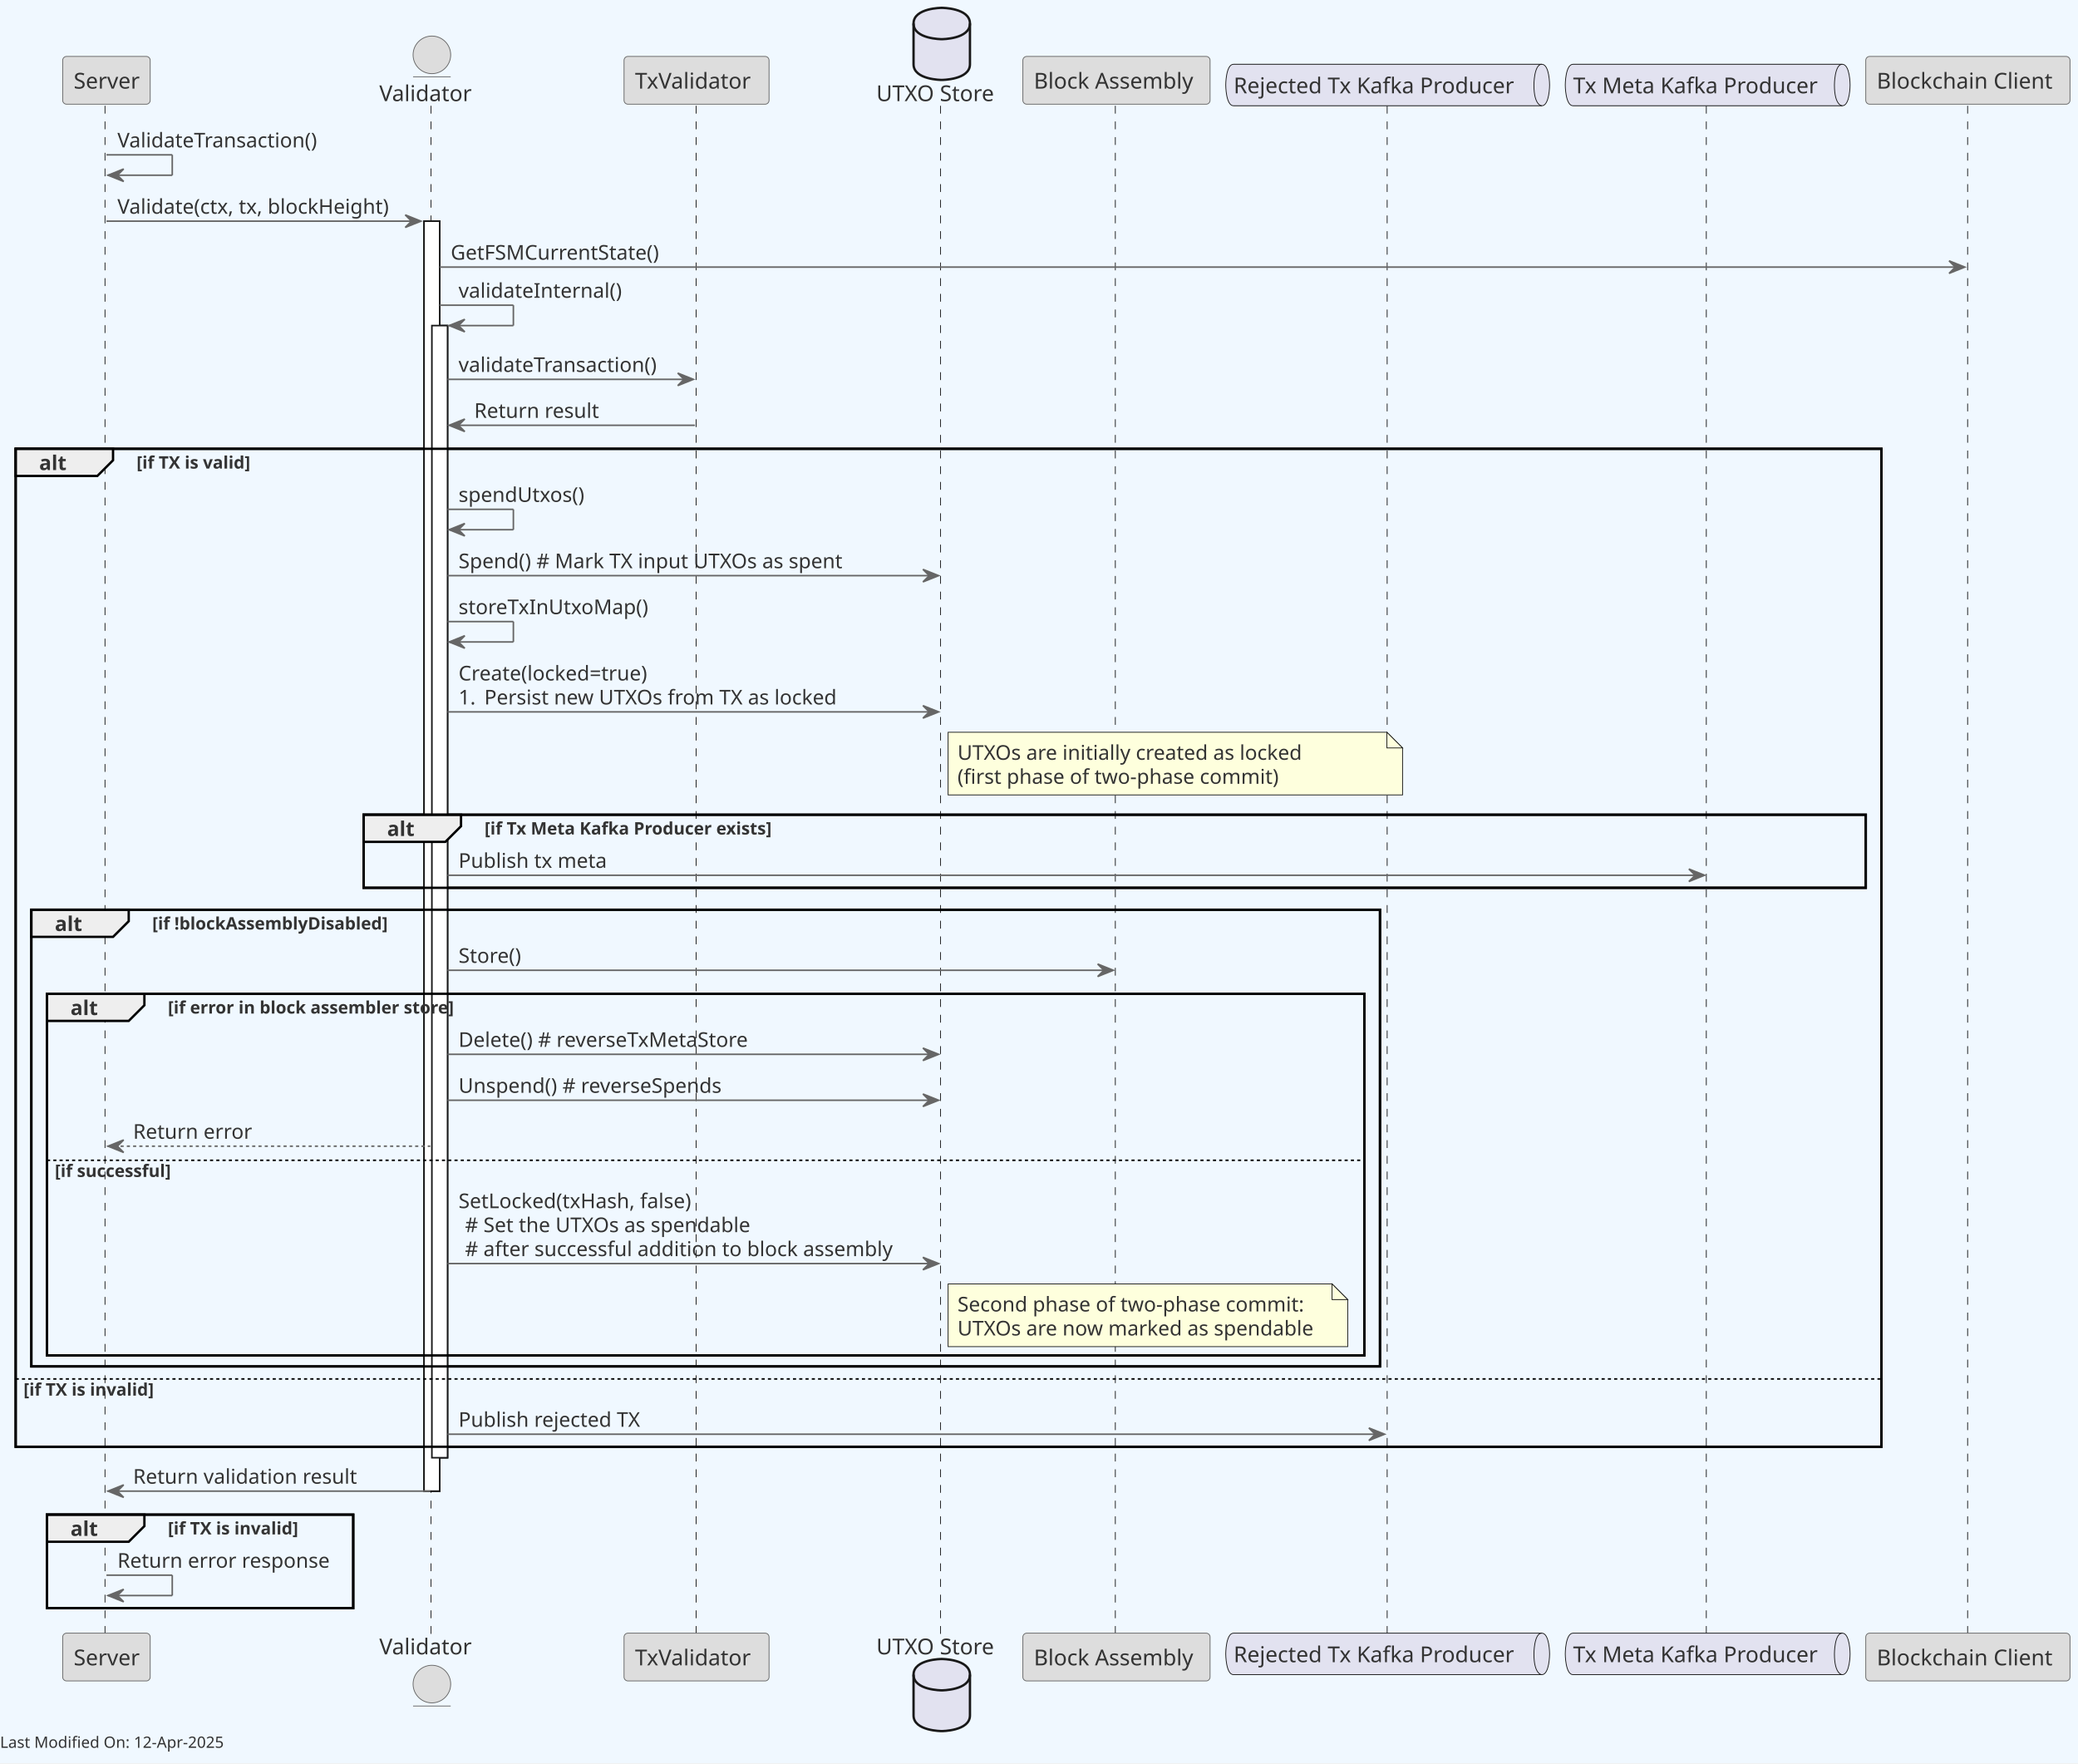
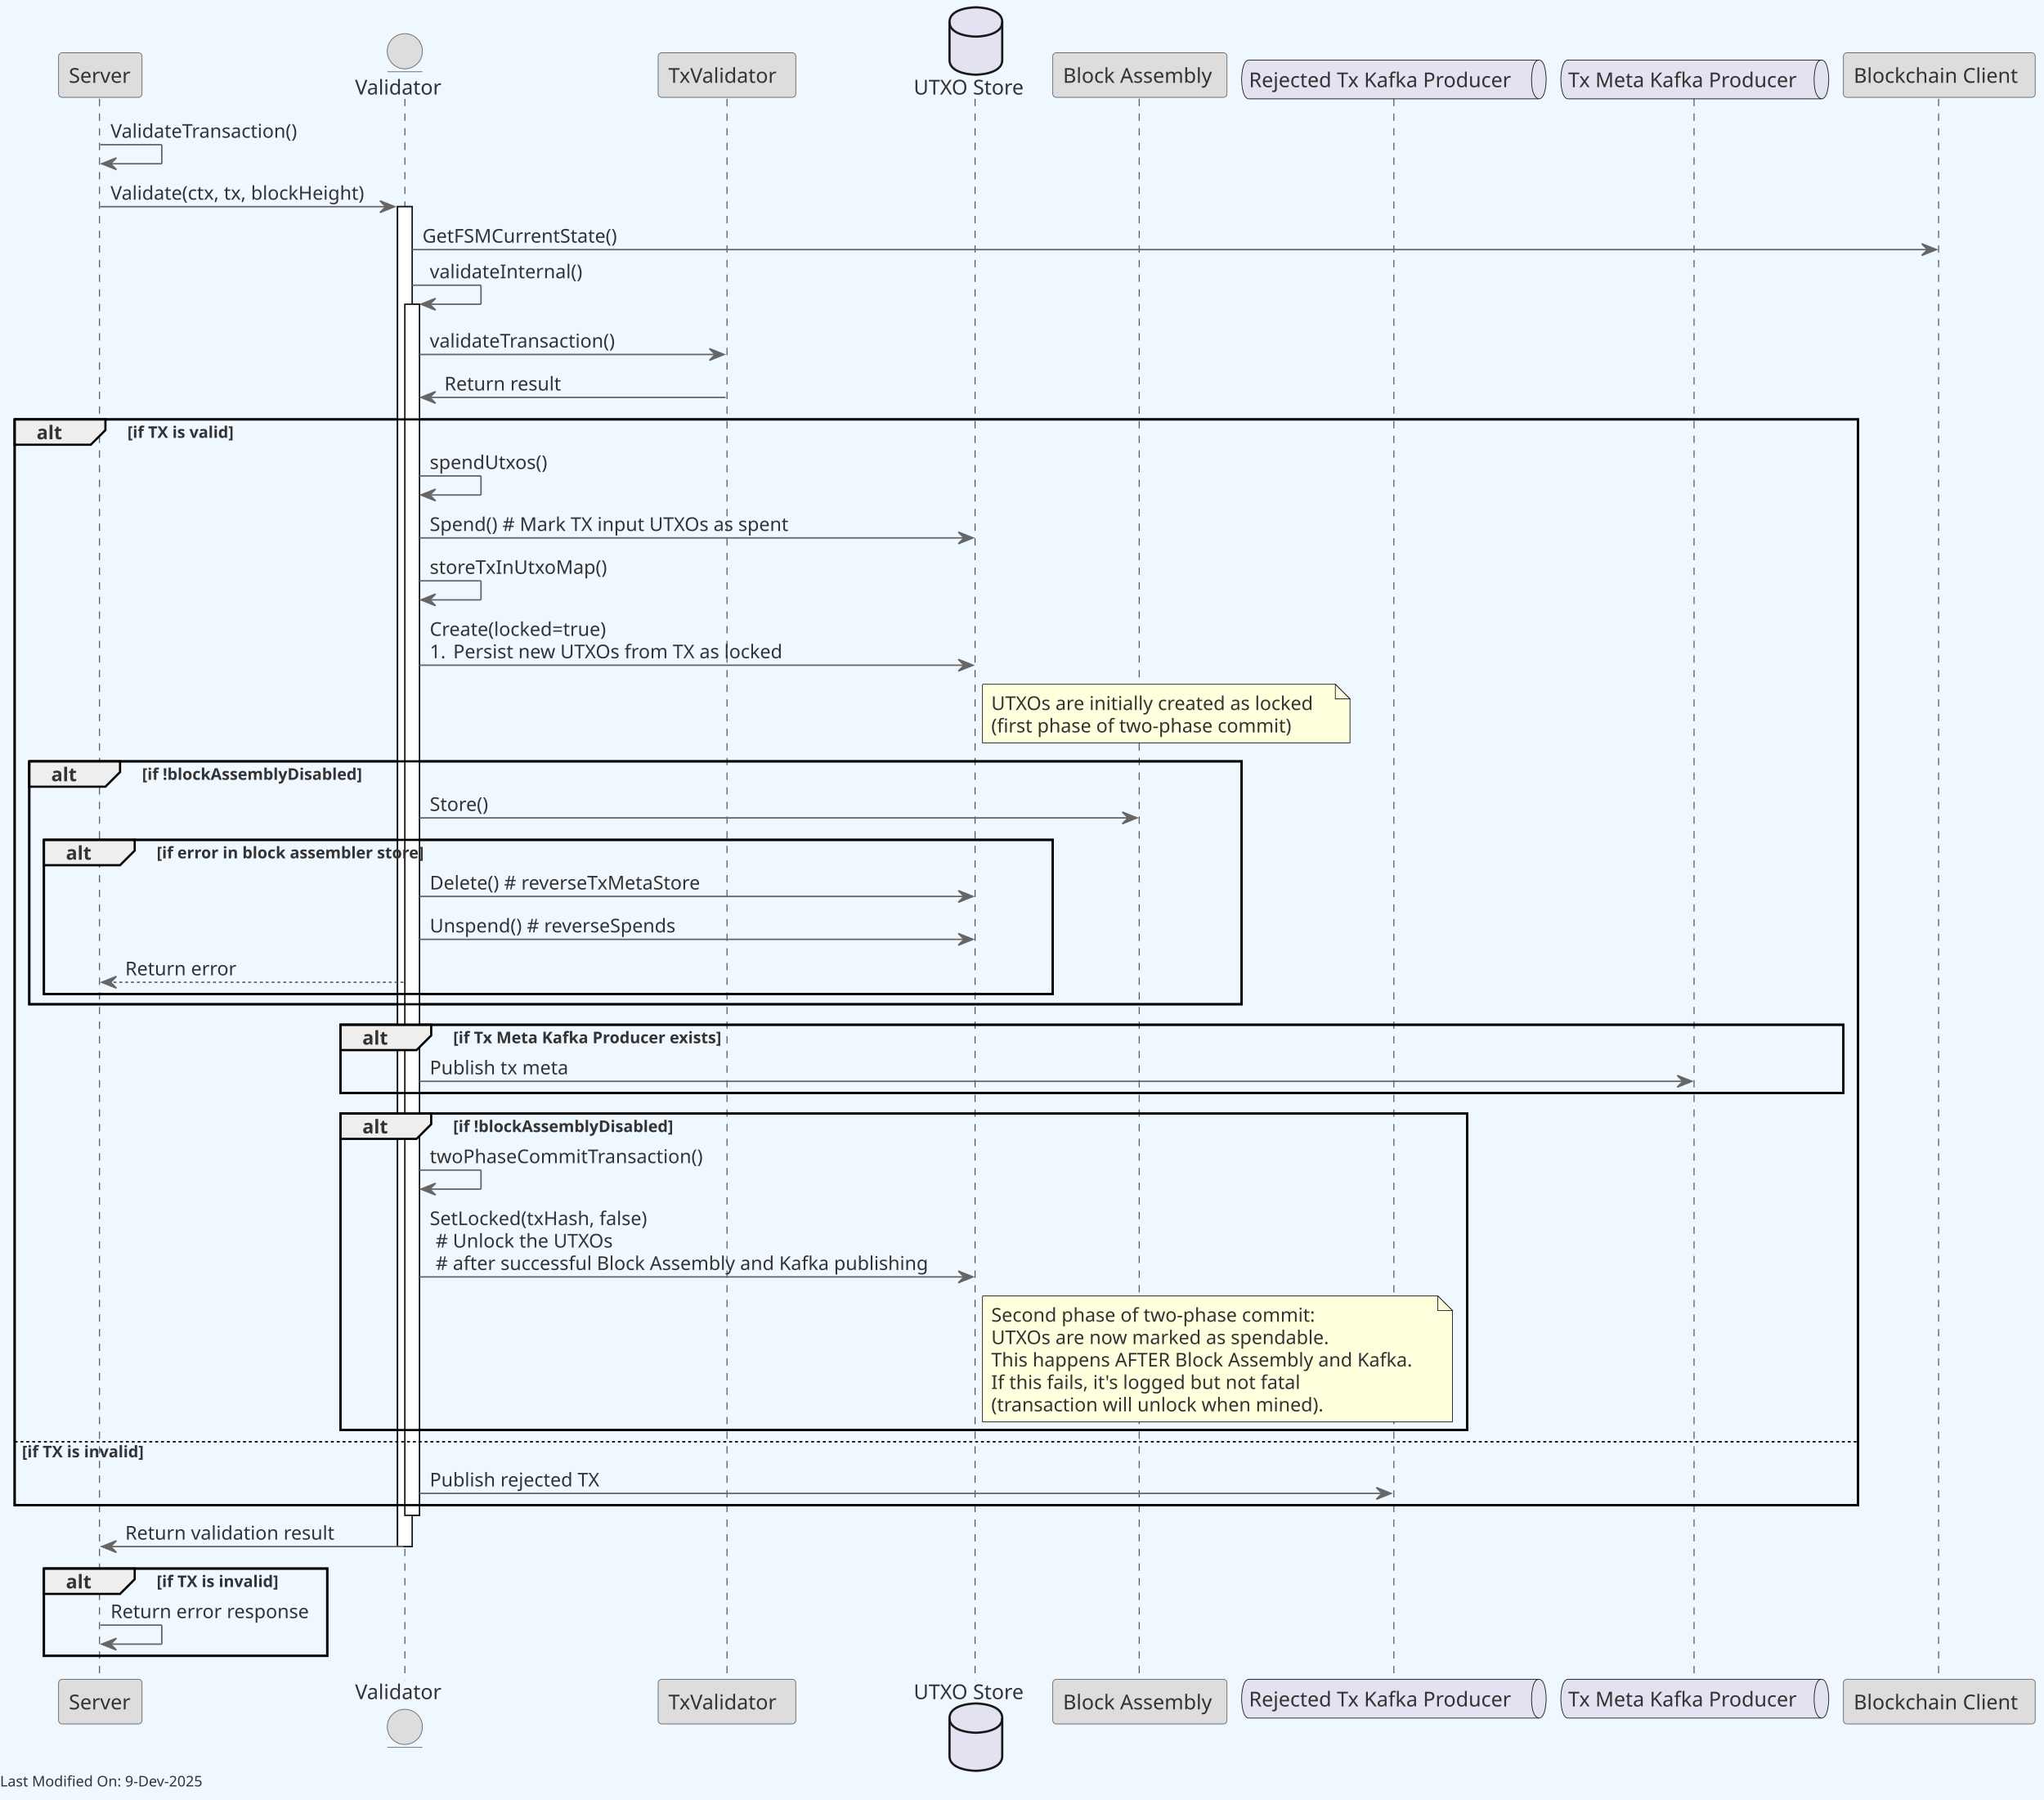
- <svg xmlns="http://www.w3.org/2000/svg" contentStyleType="text/css" height="1125" preserveAspectRatio="none" viewBox="0 0 1326 1125" width="1326" zoomAndPan="magnify">
-   <path d="m0 0h1326v1125h-1326z" fill="#f0f8ff" />
-   <path d="m270.591 141.109h10v810.295h-10z" fill="#fff" stroke="#181818" />
-   <path d="m275.591 207.731h10v722.363h-10z" fill="#fff" stroke="#181818" />
-   <path d="m10 286.352h1190.57v636.742h-1190.57z" fill="none" stroke="#000" stroke-width="1.5" />
-   <path d="m232.048 519.836h958.523v46.621h-958.523z" fill="none" stroke="#000" stroke-width="1.5" />
-   <path d="m20 580.457h860.597v291.371h-860.597z" fill="none" stroke="#000" stroke-width="1.5" />
-   <path d="m30 634.078h840.597v230.75h-840.597z" fill="none" stroke="#000" stroke-width="1.5" />
-   <path d="m30 966.404h195.408v59.621h-195.408z" fill="none" stroke="#000" stroke-width="1.5" />
-   <g stroke-width=".5">
-     <path d="m67 67.488v975.537" stroke="#181818" stroke-dasharray="5 5" />
-     <path d="m275.048 67.488v975.537" stroke="#181818" stroke-dasharray="5 5" />
-     <path d="m444.212 67.488v975.537" stroke="#181818" stroke-dasharray="5 5" />
-     <path d="m600.179 67.488v975.537" stroke="#181818" stroke-dasharray="5 5" />
-     <path d="m711.705 67.488v975.537" stroke="#181818" stroke-dasharray="5 5" />
-     <path d="m885.163 67.488v975.537" stroke="#181818" stroke-dasharray="5 5" />
-     <path d="m1088.818 67.488v975.537" stroke="#181818" stroke-dasharray="5 5" />
-     <path d="m1255.57 67.488v975.537" stroke="#181818" stroke-dasharray="5 5" />
-     <rect fill="#ddd" height="30.488" rx="2.5" stroke="#666" width="55.843" x="40" y="36" />
+ <svg xmlns="http://www.w3.org/2000/svg" contentStyleType="text/css" height="1229px" preserveAspectRatio="none" style="width:1396px;height:1229px;background:#F0F8FF;" version="1.1" viewBox="0 0 1396 1229" width="1396px" zoomAndPan="magnify">
+   <defs />
+   <g>
+     <rect fill="#F0F8FF" height="1229" style="stroke:none;stroke-width:1.0;" width="1396" x="0" y="0" />
+     <rect fill="#FFFFFF" height="914.893" style="stroke:#181818;stroke-width:1.0;" width="10" x="271.5" y="141.109" />
+     <rect fill="#FFFFFF" height="826.961" style="stroke:#181818;stroke-width:1.0;" width="10" x="276.5" y="207.731" />
+     <rect fill="none" height="741.34" style="stroke:#000000;stroke-width:1.5;" width="1259" x="10" y="286.352" />
+     <rect fill="none" height="165.863" style="stroke:#000000;stroke-width:1.5;" width="828" x="20" y="519.836" />
+     <rect fill="none" height="105.242" style="stroke:#000000;stroke-width:1.5;" width="689" x="30" y="573.457" />
+     <rect fill="none" height="46.621" style="stroke:#000000;stroke-width:1.5;" width="1026.5" x="232.5" y="699.699" />
+     <rect fill="none" height="216.106" style="stroke:#000000;stroke-width:1.5;" width="769.5" x="232.5" y="760.32" />
+     <rect fill="none" height="59.621" style="stroke:#000000;stroke-width:1.5;" width="193.5" x="30" y="1071.002" />
+     <line style="stroke:#181818;stroke-width:0.5;stroke-dasharray:5.0,5.0;" x1="68" x2="68" y1="67.488" y2="1147.623" />
+     <line style="stroke:#181818;stroke-width:0.5;stroke-dasharray:5.0,5.0;" x1="276.5" x2="276.5" y1="67.488" y2="1147.623" />
+     <line style="stroke:#181818;stroke-width:0.5;stroke-dasharray:5.0,5.0;" x1="496.5" x2="496.5" y1="67.488" y2="1147.623" />
+     <line style="stroke:#181818;stroke-width:0.5;stroke-dasharray:5.0,5.0;" x1="666" x2="666" y1="67.488" y2="1147.623" />
+     <line style="stroke:#181818;stroke-width:0.5;stroke-dasharray:5.0,5.0;" x1="778" x2="778" y1="67.488" y2="1147.623" />
+     <line style="stroke:#181818;stroke-width:0.5;stroke-dasharray:5.0,5.0;" x1="952" x2="952" y1="67.488" y2="1147.623" />
+     <line style="stroke:#181818;stroke-width:0.5;stroke-dasharray:5.0,5.0;" x1="1157" x2="1157" y1="67.488" y2="1147.623" />
+     <line style="stroke:#181818;stroke-width:0.5;stroke-dasharray:5.0,5.0;" x1="1324" x2="1324" y1="67.488" y2="1147.623" />
+     <rect fill="#DDDDDD" height="30.488" rx="2.5" ry="2.5" style="stroke:#666666;stroke-width:0.5;" width="57" x="40" y="36" />
+     <text fill="#333333" font-family="sans-serif" font-size="14" lengthAdjust="spacing" textLength="43" x="47" y="56.535">Server</text>
+     <rect fill="#DDDDDD" height="30.488" rx="2.5" ry="2.5" style="stroke:#666666;stroke-width:0.5;" width="57" x="40" y="1146.623" />
+     <text fill="#333333" font-family="sans-serif" font-size="14" lengthAdjust="spacing" textLength="43" x="47" y="1167.158">Server</text>
+     <text fill="#333333" font-family="sans-serif" font-size="14" lengthAdjust="spacing" textLength="62" x="242.5" y="64.535">Validator</text>
+     <ellipse cx="276.5" cy="35" fill="#DDDDDD" rx="12" ry="12" style="stroke:#666666;stroke-width:0.5;" />
+     <line style="stroke:#666666;stroke-width:0.5;" x1="264.5" x2="288.5" y1="49" y2="49" />
+     <text fill="#333333" font-family="sans-serif" font-size="14" lengthAdjust="spacing" textLength="62" x="242.5" y="1160.158">Validator</text>
+     <ellipse cx="276.5" cy="1179.111" fill="#DDDDDD" rx="12" ry="12" style="stroke:#666666;stroke-width:0.5;" />
+     <line style="stroke:#666666;stroke-width:0.5;" x1="264.5" x2="288.5" y1="1193.111" y2="1193.111" />
+     <rect fill="#DDDDDD" height="30.488" rx="2.5" ry="2.5" style="stroke:#666666;stroke-width:0.5;" width="94" x="449.5" y="36" />
+     <text fill="#333333" font-family="sans-serif" font-size="14" lengthAdjust="spacing" textLength="80" x="456.5" y="56.535">TxValidator</text>
+     <rect fill="#DDDDDD" height="30.488" rx="2.5" ry="2.5" style="stroke:#666666;stroke-width:0.5;" width="94" x="449.5" y="1146.623" />
+     <text fill="#333333" font-family="sans-serif" font-size="14" lengthAdjust="spacing" textLength="80" x="456.5" y="1167.158">TxValidator</text>
+     <text fill="#333333" font-family="sans-serif" font-size="14" lengthAdjust="spacing" textLength="79" x="624" y="64.535">UTXO Store</text>
+     <path d="M648.5,15 C648.5,5 666.5,5 666.5,5 C666.5,5 684.5,5 684.5,15 L684.5,41 C684.5,51 666.5,51 666.5,51 C666.5,51 648.5,51 648.5,41 L648.5,15 " fill="#E2E2F0" style="stroke:#181818;stroke-width:1.5;" />
+     <path d="M648.5,15 C648.5,25 666.5,25 666.5,25 C666.5,25 684.5,25 684.5,15 " fill="none" style="stroke:#181818;stroke-width:1.5;" />
+     <text fill="#333333" font-family="sans-serif" font-size="14" lengthAdjust="spacing" textLength="79" x="624" y="1160.158">UTXO Store</text>
+     <path d="M648.5,1173.111 C648.5,1163.111 666.5,1163.111 666.5,1163.111 C666.5,1163.111 684.5,1163.111 684.5,1173.111 L684.5,1199.111 C684.5,1209.111 666.5,1209.111 666.5,1209.111 C666.5,1209.111 648.5,1209.111 648.5,1199.111 L648.5,1173.111 " fill="#E2E2F0" style="stroke:#181818;stroke-width:1.5;" />
+     <path d="M648.5,1173.111 C648.5,1183.111 666.5,1183.111 666.5,1183.111 C666.5,1183.111 684.5,1183.111 684.5,1173.111 " fill="none" style="stroke:#181818;stroke-width:1.5;" />
+     <rect fill="#DDDDDD" height="30.488" rx="2.5" ry="2.5" style="stroke:#666666;stroke-width:0.5;" width="119" x="719" y="36" />
+     <text fill="#333333" font-family="sans-serif" font-size="14" lengthAdjust="spacing" textLength="105" x="726" y="56.535">Block Assembly</text>
+     <rect fill="#DDDDDD" height="30.488" rx="2.5" ry="2.5" style="stroke:#666666;stroke-width:0.5;" width="119" x="719" y="1146.623" />
+     <text fill="#333333" font-family="sans-serif" font-size="14" lengthAdjust="spacing" textLength="105" x="726" y="1167.158">Block Assembly</text>
+     <path d="M853,41 L1051,41 C1056,41 1056,54.244 1056,54.244 C1056,54.244 1056,67.488 1051,67.488 L853,67.488 C848,67.488 848,54.244 848,54.244 C848,54.244 848,41 853,41 " fill="#E2E2F0" style="stroke:#181818;stroke-width:0.5;" />
+     <path d="M1051,41 C1046,41 1046,54.244 1046,54.244 C1046,67.488 1051,67.488 1051,67.488 " fill="none" style="stroke:#181818;stroke-width:0.5;" />
+     <text fill="#333333" font-family="sans-serif" font-size="14" lengthAdjust="spacing" textLength="188" x="853" y="59.535">Rejected Tx Kafka Producer</text>
+     <path d="M853,1146.623 L1051,1146.623 C1056,1146.623 1056,1159.867 1056,1159.867 C1056,1159.867 1056,1173.111 1051,1173.111 L853,1173.111 C848,1173.111 848,1159.867 848,1159.867 C848,1159.867 848,1146.623 853,1146.623 " fill="#E2E2F0" style="stroke:#181818;stroke-width:0.5;" />
+     <path d="M1051,1146.623 C1046,1146.623 1046,1159.867 1046,1159.867 C1046,1173.111 1051,1173.111 1051,1173.111 " fill="none" style="stroke:#181818;stroke-width:0.5;" />
+     <text fill="#333333" font-family="sans-serif" font-size="14" lengthAdjust="spacing" textLength="188" x="853" y="1165.158">Rejected Tx Kafka Producer</text>
+     <path d="M1071,41 L1244,41 C1249,41 1249,54.244 1249,54.244 C1249,54.244 1249,67.488 1244,67.488 L1071,67.488 C1066,67.488 1066,54.244 1066,54.244 C1066,54.244 1066,41 1071,41 " fill="#E2E2F0" style="stroke:#181818;stroke-width:0.5;" />
+     <path d="M1244,41 C1239,41 1239,54.244 1239,54.244 C1239,67.488 1244,67.488 1244,67.488 " fill="none" style="stroke:#181818;stroke-width:0.5;" />
+     <text fill="#333333" font-family="sans-serif" font-size="14" lengthAdjust="spacing" textLength="163" x="1071" y="59.535">Tx Meta Kafka Producer</text>
+     <path d="M1071,1146.623 L1244,1146.623 C1249,1146.623 1249,1159.867 1249,1159.867 C1249,1159.867 1249,1173.111 1244,1173.111 L1071,1173.111 C1066,1173.111 1066,1159.867 1066,1159.867 C1066,1159.867 1066,1146.623 1071,1146.623 " fill="#E2E2F0" style="stroke:#181818;stroke-width:0.5;" />
+     <path d="M1244,1146.623 C1239,1146.623 1239,1159.867 1239,1159.867 C1239,1173.111 1244,1173.111 1244,1173.111 " fill="none" style="stroke:#181818;stroke-width:0.5;" />
+     <text fill="#333333" font-family="sans-serif" font-size="14" lengthAdjust="spacing" textLength="163" x="1071" y="1165.158">Tx Meta Kafka Producer</text>
+     <rect fill="#DDDDDD" height="30.488" rx="2.5" ry="2.5" style="stroke:#666666;stroke-width:0.5;" width="131" x="1259" y="36" />
+     <text fill="#333333" font-family="sans-serif" font-size="14" lengthAdjust="spacing" textLength="117" x="1266" y="56.535">Blockchain Client</text>
+     <rect fill="#DDDDDD" height="30.488" rx="2.5" ry="2.5" style="stroke:#666666;stroke-width:0.5;" width="131" x="1259" y="1146.623" />
+     <text fill="#333333" font-family="sans-serif" font-size="14" lengthAdjust="spacing" textLength="117" x="1266" y="1167.158">Blockchain Client</text>
+     <rect fill="#FFFFFF" height="914.893" style="stroke:#181818;stroke-width:1.0;" width="10" x="271.5" y="141.109" />
+     <rect fill="#FFFFFF" height="826.961" style="stroke:#181818;stroke-width:1.0;" width="10" x="276.5" y="207.731" />
+     <line style="stroke:#666666;stroke-width:1.0;" x1="68.5" x2="110.5" y1="98.799" y2="98.799" />
+     <line style="stroke:#666666;stroke-width:1.0;" x1="110.5" x2="110.5" y1="98.799" y2="111.799" />
+     <line style="stroke:#666666;stroke-width:1.0;" x1="69.5" x2="110.5" y1="111.799" y2="111.799" />
+     <polygon fill="#666666" points="79.5,107.799,69.5,111.799,79.5,115.799,75.5,111.799" style="stroke:#666666;stroke-width:1.0;" />
+     <text fill="#333333" font-family="sans-serif" font-size="13" lengthAdjust="spacing" textLength="132" x="75.5" y="94.057">ValidateTransaction()</text>
+     <polygon fill="#666666" points="259.5,137.109,269.5,141.109,259.5,145.109,263.5,141.109" style="stroke:#666666;stroke-width:1.0;" />
+     <line style="stroke:#666666;stroke-width:1.0;" x1="68.5" x2="265.5" y1="141.109" y2="141.109" />
+     <text fill="#333333" font-family="sans-serif" font-size="13" lengthAdjust="spacing" textLength="184" x="75.5" y="136.367">Validate(ctx, tx, blockHeight)</text>
+     <polygon fill="#666666" points="1312.5,166.42,1322.5,170.42,1312.5,174.42,1316.5,170.42" style="stroke:#666666;stroke-width:1.0;" />
+     <line style="stroke:#666666;stroke-width:1.0;" x1="281.5" x2="1318.5" y1="170.42" y2="170.42" />
+     <text fill="#333333" font-family="sans-serif" font-size="13" lengthAdjust="spacing" textLength="132" x="288.5" y="165.678">GetFSMCurrentState()</text>
+     <line style="stroke:#666666;stroke-width:1.0;" x1="281.5" x2="328.5" y1="194.731" y2="194.731" />
+     <line style="stroke:#666666;stroke-width:1.0;" x1="328.5" x2="328.5" y1="194.731" y2="207.731" />
+     <line style="stroke:#666666;stroke-width:1.0;" x1="287.5" x2="328.5" y1="207.731" y2="207.731" />
+     <polygon fill="#666666" points="297.5,203.731,287.5,207.731,297.5,211.731,293.5,207.731" style="stroke:#666666;stroke-width:1.0;" />
+     <text fill="#333333" font-family="sans-serif" font-size="13" lengthAdjust="spacing" textLength="105" x="293.5" y="189.988">validateInternal()</text>
+     <polygon fill="#666666" points="484.5,238.041,494.5,242.041,484.5,246.041,488.5,242.041" style="stroke:#666666;stroke-width:1.0;" />
+     <line style="stroke:#666666;stroke-width:1.0;" x1="286.5" x2="490.5" y1="242.041" y2="242.041" />
+     <text fill="#333333" font-family="sans-serif" font-size="13" lengthAdjust="spacing" textLength="131" x="293.5" y="237.299">validateTransaction()</text>
+     <polygon fill="#666666" points="297.5,267.352,287.5,271.352,297.5,275.352,293.5,271.352" style="stroke:#666666;stroke-width:1.0;" />
+     <line style="stroke:#666666;stroke-width:1.0;" x1="291.5" x2="495.5" y1="271.352" y2="271.352" />
+     <text fill="#333333" font-family="sans-serif" font-size="13" lengthAdjust="spacing" textLength="81" x="303.5" y="266.609">Return result</text>
+     <path d="M10,286.352 L72,286.352 L72,293.662 L62,303.662 L10,303.662 L10,286.352 " fill="#EEEEEE" style="stroke:#000000;stroke-width:1.5;" />
+     <rect fill="none" height="741.34" style="stroke:#000000;stroke-width:1.5;" width="1259" x="10" y="286.352" />
+     <text fill="#333333" font-family="sans-serif" font-size="13" font-weight="bold" lengthAdjust="spacing" textLength="17" x="25" y="299.92">alt</text>
+     <text fill="#333333" font-family="sans-serif" font-size="11" font-weight="bold" lengthAdjust="spacing" textLength="82" x="87" y="298.986">[if TX is valid]</text>
+     <line style="stroke:#666666;stroke-width:1.0;" x1="286.5" x2="328.5" y1="324.973" y2="324.973" />
+     <line style="stroke:#666666;stroke-width:1.0;" x1="328.5" x2="328.5" y1="324.973" y2="337.973" />
+     <line style="stroke:#666666;stroke-width:1.0;" x1="287.5" x2="328.5" y1="337.973" y2="337.973" />
+     <polygon fill="#666666" points="297.5,333.973,287.5,337.973,297.5,341.973,293.5,337.973" style="stroke:#666666;stroke-width:1.0;" />
+     <text fill="#333333" font-family="sans-serif" font-size="13" lengthAdjust="spacing" textLength="83" x="293.5" y="320.231">spendUtxos()</text>
+     <polygon fill="#666666" points="654.5,363.283,664.5,367.283,654.5,371.283,658.5,367.283" style="stroke:#666666;stroke-width:1.0;" />
+     <line style="stroke:#666666;stroke-width:1.0;" x1="286.5" x2="660.5" y1="367.283" y2="367.283" />
+     <text fill="#333333" font-family="sans-serif" font-size="13" lengthAdjust="spacing" textLength="253" x="293.5" y="362.541">Spend() # Mark TX input UTXOs as spent</text>
+     <line style="stroke:#666666;stroke-width:1.0;" x1="286.5" x2="328.5" y1="396.594" y2="396.594" />
+     <line style="stroke:#666666;stroke-width:1.0;" x1="328.5" x2="328.5" y1="396.594" y2="409.594" />
+     <line style="stroke:#666666;stroke-width:1.0;" x1="287.5" x2="328.5" y1="409.594" y2="409.594" />
+     <polygon fill="#666666" points="297.5,405.594,287.5,409.594,297.5,413.594,293.5,409.594" style="stroke:#666666;stroke-width:1.0;" />
+     <text fill="#333333" font-family="sans-serif" font-size="13" lengthAdjust="spacing" textLength="124" x="293.5" y="391.852">storeTxInUtxoMap()</text>
+     <polygon fill="#666666" points="654.5,450.215,664.5,454.215,654.5,458.215,658.5,454.215" style="stroke:#666666;stroke-width:1.0;" />
+     <line style="stroke:#666666;stroke-width:1.0;" x1="286.5" x2="660.5" y1="454.215" y2="454.215" />
+     <text fill="#333333" font-family="sans-serif" font-size="13" lengthAdjust="spacing" textLength="125" x="293.5" y="434.162">Create(locked=true)</text>
+     <text fill="#333333" font-family="sans-serif" font-size="13" lengthAdjust="spacing" textLength="12" x="293.5" y="449.473">1.</text>
+     <text fill="#333333" font-family="sans-serif" font-size="13" lengthAdjust="spacing" textLength="235" x="309.5" y="449.473">Persist new UTXOs from TX as locked</text>
+     <path d="M671,467.215 L671,507.215 L922,507.215 L922,477.215 L912,467.215 L671,467.215 " fill="#FEFFDD" style="stroke:#181818;stroke-width:0.5;" />
+     <path d="M912,467.215 L912,477.215 L922,477.215 L912,467.215 " fill="#FEFFDD" style="stroke:#181818;stroke-width:0.5;" />
+     <text fill="#333333" font-family="sans-serif" font-size="13" lengthAdjust="spacing" textLength="230" x="677" y="484.783">UTXOs are initially created as locked</text>
+     <text fill="#333333" font-family="sans-serif" font-size="13" lengthAdjust="spacing" textLength="216" x="677" y="500.094">(first phase of two-phase commit)</text>
+     <path d="M20,519.836 L82,519.836 L82,527.146 L72,537.146 L20,537.146 L20,519.836 " fill="#EEEEEE" style="stroke:#000000;stroke-width:1.5;" />
+     <rect fill="none" height="165.863" style="stroke:#000000;stroke-width:1.5;" width="828" x="20" y="519.836" />
+     <text fill="#333333" font-family="sans-serif" font-size="13" font-weight="bold" lengthAdjust="spacing" textLength="17" x="35" y="533.404">alt</text>
+     <text fill="#333333" font-family="sans-serif" font-size="11" font-weight="bold" lengthAdjust="spacing" textLength="158" x="97" y="532.471">[if !blockAssemblyDisabled]</text>
+     <polygon fill="#666666" points="766.5,554.457,776.5,558.457,766.5,562.457,770.5,558.457" style="stroke:#666666;stroke-width:1.0;" />
+     <line style="stroke:#666666;stroke-width:1.0;" x1="286.5" x2="772.5" y1="558.457" y2="558.457" />
+     <text fill="#333333" font-family="sans-serif" font-size="13" lengthAdjust="spacing" textLength="40" x="293.5" y="553.715">Store()</text>
+     <path d="M30,573.457 L92,573.457 L92,580.768 L82,590.768 L30,590.768 L30,573.457 " fill="#EEEEEE" style="stroke:#000000;stroke-width:1.5;" />
+     <rect fill="none" height="105.242" style="stroke:#000000;stroke-width:1.5;" width="689" x="30" y="573.457" />
+     <text fill="#333333" font-family="sans-serif" font-size="13" font-weight="bold" lengthAdjust="spacing" textLength="17" x="45" y="587.025">alt</text>
+     <text fill="#333333" font-family="sans-serif" font-size="11" font-weight="bold" lengthAdjust="spacing" textLength="192" x="107" y="586.092">[if error in block assembler store]</text>
+     <polygon fill="#666666" points="654.5,608.078,664.5,612.078,654.5,616.078,658.5,612.078" style="stroke:#666666;stroke-width:1.0;" />
+     <line style="stroke:#666666;stroke-width:1.0;" x1="286.5" x2="660.5" y1="612.078" y2="612.078" />
+     <text fill="#333333" font-family="sans-serif" font-size="13" lengthAdjust="spacing" textLength="187" x="293.5" y="607.336">Delete() # reverseTxMetaStore</text>
+     <polygon fill="#666666" points="654.5,637.389,664.5,641.389,654.5,645.389,658.5,641.389" style="stroke:#666666;stroke-width:1.0;" />
+     <line style="stroke:#666666;stroke-width:1.0;" x1="286.5" x2="660.5" y1="641.389" y2="641.389" />
+     <text fill="#333333" font-family="sans-serif" font-size="13" lengthAdjust="spacing" textLength="169" x="293.5" y="636.646">Unspend() # reverseSpends</text>
+     <polygon fill="#666666" points="79.5,666.699,69.5,670.699,79.5,674.699,75.5,670.699" style="stroke:#666666;stroke-width:1.0;" />
+     <line style="stroke:#666666;stroke-width:1.0;stroke-dasharray:2.0,2.0;" x1="73.5" x2="275.5" y1="670.699" y2="670.699" />
+     <text fill="#333333" font-family="sans-serif" font-size="13" lengthAdjust="spacing" textLength="75" x="85.5" y="665.957">Return error</text>
+     <path d="M232.5,699.699 L294.5,699.699 L294.5,707.01 L284.5,717.01 L232.5,717.01 L232.5,699.699 " fill="#EEEEEE" style="stroke:#000000;stroke-width:1.5;" />
+     <rect fill="none" height="46.621" style="stroke:#000000;stroke-width:1.5;" width="1026.5" x="232.5" y="699.699" />
+     <text fill="#333333" font-family="sans-serif" font-size="13" font-weight="bold" lengthAdjust="spacing" textLength="17" x="247.5" y="713.268">alt</text>
+     <text fill="#333333" font-family="sans-serif" font-size="11" font-weight="bold" lengthAdjust="spacing" textLength="191" x="309.5" y="712.334">[if Tx Meta Kafka Producer exists]</text>
+     <polygon fill="#666666" points="1145.5,734.32,1155.5,738.32,1145.5,742.32,1149.5,738.32" style="stroke:#666666;stroke-width:1.0;" />
+     <line style="stroke:#666666;stroke-width:1.0;" x1="286.5" x2="1151.5" y1="738.32" y2="738.32" />
+     <text fill="#333333" font-family="sans-serif" font-size="13" lengthAdjust="spacing" textLength="98" x="293.5" y="733.578">Publish tx meta</text>
+     <path d="M232.5,760.32 L294.5,760.32 L294.5,767.631 L284.5,777.631 L232.5,777.631 L232.5,760.32 " fill="#EEEEEE" style="stroke:#000000;stroke-width:1.5;" />
+     <rect fill="none" height="216.106" style="stroke:#000000;stroke-width:1.5;" width="769.5" x="232.5" y="760.32" />
+     <text fill="#333333" font-family="sans-serif" font-size="13" font-weight="bold" lengthAdjust="spacing" textLength="17" x="247.5" y="773.889">alt</text>
+     <text fill="#333333" font-family="sans-serif" font-size="11" font-weight="bold" lengthAdjust="spacing" textLength="158" x="309.5" y="772.955">[if !blockAssemblyDisabled]</text>
+     <line style="stroke:#666666;stroke-width:1.0;" x1="286.5" x2="328.5" y1="798.941" y2="798.941" />
+     <line style="stroke:#666666;stroke-width:1.0;" x1="328.5" x2="328.5" y1="798.941" y2="811.941" />
+     <line style="stroke:#666666;stroke-width:1.0;" x1="287.5" x2="328.5" y1="811.941" y2="811.941" />
+     <polygon fill="#666666" points="297.5,807.941,287.5,811.941,297.5,815.941,293.5,811.941" style="stroke:#666666;stroke-width:1.0;" />
+     <text fill="#333333" font-family="sans-serif" font-size="13" lengthAdjust="spacing" textLength="191" x="293.5" y="794.199">twoPhaseCommitTransaction()</text>
+     <polygon fill="#666666" points="654.5,867.873,664.5,871.873,654.5,875.873,658.5,871.873" style="stroke:#666666;stroke-width:1.0;" />
+     <line style="stroke:#666666;stroke-width:1.0;" x1="286.5" x2="660.5" y1="871.873" y2="871.873" />
+     <text fill="#333333" font-family="sans-serif" font-size="13" lengthAdjust="spacing" textLength="155" x="293.5" y="836.51">SetLocked(txHash, false)</text>
+     <text fill="#333333" font-family="sans-serif" font-size="13" lengthAdjust="spacing" textLength="126" x="297.5" y="851.82"># Unlock the UTXOs</text>
+     <text fill="#333333" font-family="sans-serif" font-size="13" lengthAdjust="spacing" textLength="352" x="297.5" y="867.131"># after successful Block Assembly and Kafka publishing</text>
+     <path d="M671,884.873 L671,970.873 L992,970.873 L992,894.873 L982,884.873 L671,884.873 " fill="#FEFFDD" style="stroke:#181818;stroke-width:0.5;" />
+     <path d="M982,884.873 L982,894.873 L992,894.873 L982,884.873 " fill="#FEFFDD" style="stroke:#181818;stroke-width:0.5;" />
+     <text fill="#333333" font-family="sans-serif" font-size="13" lengthAdjust="spacing" textLength="231" x="677" y="902.441">Second phase of two-phase commit:</text>
+     <text fill="#333333" font-family="sans-serif" font-size="13" lengthAdjust="spacing" textLength="236" x="677" y="917.752">UTXOs are now marked as spendable.</text>
+     <text fill="#333333" font-family="sans-serif" font-size="13" lengthAdjust="spacing" textLength="300" x="677" y="933.062">This happens AFTER Block Assembly and Kafka.</text>
+     <text fill="#333333" font-family="sans-serif" font-size="13" lengthAdjust="spacing" textLength="224" x="677" y="948.373">If this fails, it's logged but not fatal</text>
+     <text fill="#333333" font-family="sans-serif" font-size="13" lengthAdjust="spacing" textLength="236" x="677" y="963.684">(transaction will unlock when mined).</text>
+     <line style="stroke:#000000;stroke-width:1.0;stroke-dasharray:2.0,2.0;" x1="10" x2="1269" y1="984.426" y2="984.426" />
+     <text fill="#333333" font-family="sans-serif" font-size="11" font-weight="bold" lengthAdjust="spacing" textLength="93" x="15" y="995.061">[if TX is invalid]</text>
+     <polygon fill="#666666" points="940,1015.691,950,1019.691,940,1023.691,944,1019.691" style="stroke:#666666;stroke-width:1.0;" />
+     <line style="stroke:#666666;stroke-width:1.0;" x1="286.5" x2="946" y1="1019.691" y2="1019.691" />
+     <text fill="#333333" font-family="sans-serif" font-size="13" lengthAdjust="spacing" textLength="120" x="293.5" y="1014.949">Publish rejected TX</text>
+     <polygon fill="#666666" points="79.5,1052.002,69.5,1056.002,79.5,1060.002,75.5,1056.002" style="stroke:#666666;stroke-width:1.0;" />
+     <line style="stroke:#666666;stroke-width:1.0;" x1="73.5" x2="275.5" y1="1056.002" y2="1056.002" />
+     <text fill="#333333" font-family="sans-serif" font-size="13" lengthAdjust="spacing" textLength="147" x="85.5" y="1051.26">Return validation result</text>
+     <path d="M30,1071.002 L92,1071.002 L92,1078.312 L82,1088.312 L30,1088.312 L30,1071.002 " fill="#EEEEEE" style="stroke:#000000;stroke-width:1.5;" />
+     <rect fill="none" height="59.621" style="stroke:#000000;stroke-width:1.5;" width="193.5" x="30" y="1071.002" />
+     <text fill="#333333" font-family="sans-serif" font-size="13" font-weight="bold" lengthAdjust="spacing" textLength="17" x="45" y="1084.57">alt</text>
+     <text fill="#333333" font-family="sans-serif" font-size="11" font-weight="bold" lengthAdjust="spacing" textLength="93" x="107" y="1083.637">[if TX is invalid]</text>
+     <line style="stroke:#666666;stroke-width:1.0;" x1="68.5" x2="110.5" y1="1109.623" y2="1109.623" />
+     <line style="stroke:#666666;stroke-width:1.0;" x1="110.5" x2="110.5" y1="1109.623" y2="1122.623" />
+     <line style="stroke:#666666;stroke-width:1.0;" x1="69.5" x2="110.5" y1="1122.623" y2="1122.623" />
+     <polygon fill="#666666" points="79.5,1118.623,69.5,1122.623,79.5,1126.623,75.5,1122.623" style="stroke:#666666;stroke-width:1.0;" />
+     <text fill="#333333" font-family="sans-serif" font-size="13" lengthAdjust="spacing" textLength="136" x="75.5" y="1104.881">Return error response</text>
+     <text fill="#333333" font-family="sans-serif" font-size="10" lengthAdjust="spacing" textLength="154" x="0" y="1219.779">Last Modified On: 9-Dev-2025</text>
  </g>
-   <text fill="#333" font-family="sans-serif" font-size="14" lengthAdjust="spacing" textLength="41.843" x="47" y="56.535">Server</text>
-   <rect fill="#ddd" height="30.488" rx="2.5" stroke="#666" stroke-width=".5" width="55.843" x="40" y="1042.025" />
-   <text fill="#333" font-family="sans-serif" font-size="14" lengthAdjust="spacing" textLength="41.843" x="47" y="1062.561">Server</text>
-   <text fill="#333" font-family="sans-serif" font-size="14" lengthAdjust="spacing" textLength="61.086" x="242.048" y="64.535">Validator</text>
-   <ellipse cx="275.591" cy="35" fill="#ddd" rx="12" ry="12" stroke="#666" stroke-width=".5" />
-   <path d="m263.591 49h24" stroke="#666" stroke-width=".5" />
-   <text fill="#333" font-family="sans-serif" font-size="14" lengthAdjust="spacing" textLength="61.086" x="242.048" y="1055.561">Validator</text>
-   <ellipse cx="275.591" cy="1074.514" fill="#ddd" rx="12" ry="12" stroke="#666" stroke-width=".5" />
-   <path d="m263.591 1088.514h24" stroke="#666" stroke-width=".5" />
-   <rect fill="#ddd" height="30.488" rx="2.5" stroke="#666" stroke-width=".5" width="92.524" x="398.212" y="36" />
-   <text fill="#333" font-family="sans-serif" font-size="14" lengthAdjust="spacing" textLength="78.524" x="405.212" y="56.535">TxValidator</text>
-   <rect fill="#ddd" height="30.488" rx="2.5" stroke="#666" stroke-width=".5" width="92.524" x="398.212" y="1042.025" />
-   <text fill="#333" font-family="sans-serif" font-size="14" lengthAdjust="spacing" textLength="78.524" x="405.212" y="1062.561">TxValidator</text>
-   <text fill="#333" font-family="sans-serif" font-size="14" lengthAdjust="spacing" textLength="77.526" x="559.179" y="64.535">UTXO Store</text>
-   <path d="m582.942 15c0-10 18-10 18-10s18 0 18 10v26c0 10-18 10-18 10s-18 0-18-10z" fill="#e2e2f0" stroke="#181818" stroke-width="1.5" />
-   <path d="m582.942 15c0 10 18 10 18 10s18 0 18-10" fill="none" stroke="#181818" stroke-width="1.5" />
-   <text fill="#333" font-family="sans-serif" font-size="14" lengthAdjust="spacing" textLength="77.526" x="559.179" y="1055.561">UTXO Store</text>
-   <path d="m582.942 1068.514c0-10 18-10 18-10s18 0 18 10v26c0 10-18 10-18 10s-18 0-18-10z" fill="#e2e2f0" stroke="#181818" stroke-width="1.5" />
-   <path d="m582.942 1068.514c0 10 18 10 18 10s18 0 18-10" fill="none" stroke="#181818" stroke-width="1.5" />
-   <rect fill="#ddd" height="30.488" rx="2.5" stroke="#666" stroke-width=".5" width="119.458" x="652.705" y="36" />
-   <text fill="#333" font-family="sans-serif" font-size="14" lengthAdjust="spacing" textLength="105.458" x="659.705" y="56.535">Block Assembly</text>
-   <rect fill="#ddd" height="30.488" rx="2.5" stroke="#666" stroke-width=".5" width="119.458" x="652.705" y="1042.025" />
-   <text fill="#333" font-family="sans-serif" font-size="14" lengthAdjust="spacing" textLength="105.458" x="659.705" y="1062.561">Block Assembly</text>
-   <path d="m787.163 41h196.655c5 0 5 13.244 5 13.244s0 13.244-5 13.244h-196.655c-5 0-5-13.244-5-13.244s0-13.244 5-13.244" fill="#e2e2f0" stroke="#181818" stroke-width=".5" />
-   <path d="m983.818 41c-5 0-5 13.244-5 13.244 0 13.244 5 13.244 5 13.244" fill="none" stroke="#181818" stroke-width=".5" />
-   <text fill="#333" font-family="sans-serif" font-size="14" lengthAdjust="spacing" textLength="186.655" x="787.163" y="59.535">Rejected Tx Kafka Producer</text>
-   <path d="m787.163 1042.025h196.655c5 0 5 13.244 5 13.244s0 13.244-5 13.244h-196.655c-5 0-5-13.244-5-13.244s0-13.244 5-13.244" fill="#e2e2f0" stroke="#181818" stroke-width=".5" />
-   <path d="m983.818 1042.025c-5 0-5 13.244-5 13.244 0 13.244 5 13.244 5 13.244" fill="none" stroke="#181818" stroke-width=".5" />
-   <text fill="#333" font-family="sans-serif" font-size="14" lengthAdjust="spacing" textLength="186.655" x="787.163" y="1060.561">Rejected Tx Kafka Producer</text>
-   <path d="m1003.818 41h171.752c5 0 5 13.244 5 13.244s0 13.244-5 13.244h-171.752c-5 0-5-13.244-5-13.244s0-13.244 5-13.244" fill="#e2e2f0" stroke="#181818" stroke-width=".5" />
-   <path d="m1175.57 41c-5 0-5 13.244-5 13.244 0 13.244 5 13.244 5 13.244" fill="none" stroke="#181818" stroke-width=".5" />
-   <text fill="#333" font-family="sans-serif" font-size="14" lengthAdjust="spacing" textLength="161.752" x="1003.818" y="59.535">Tx Meta Kafka Producer</text>
-   <path d="m1003.818 1042.025h171.752c5 0 5 13.244 5 13.244s0 13.244-5 13.244h-171.752c-5 0-5-13.244-5-13.244s0-13.244 5-13.244" fill="#e2e2f0" stroke="#181818" stroke-width=".5" />
-   <path d="m1175.57 1042.025c-5 0-5 13.244-5 13.244 0 13.244 5 13.244 5 13.244" fill="none" stroke="#181818" stroke-width=".5" />
-   <text fill="#333" font-family="sans-serif" font-size="14" lengthAdjust="spacing" textLength="161.752" x="1003.818" y="1060.561">Tx Meta Kafka Producer</text>
-   <rect fill="#ddd" height="30.488" rx="2.5" stroke="#666" stroke-width=".5" width="130.314" x="1190.57" y="36" />
-   <text fill="#333" font-family="sans-serif" font-size="14" lengthAdjust="spacing" textLength="116.314" x="1197.57" y="56.535">Blockchain Client</text>
-   <rect fill="#ddd" height="30.488" rx="2.5" stroke="#666" stroke-width=".5" width="130.314" x="1190.57" y="1042.025" />
-   <text fill="#333" font-family="sans-serif" font-size="14" lengthAdjust="spacing" textLength="116.314" x="1197.57" y="1062.561">Blockchain Client</text>
-   <path d="m270.591 141.109h10v810.295h-10z" fill="#fff" stroke="#181818" />
-   <path d="m275.591 207.731h10v722.363h-10z" fill="#fff" stroke="#181818" />
-   <path d="m67.921 98.799h42" stroke="#666" />
-   <path d="m109.921 98.799v13" stroke="#666" />
-   <path d="m68.921 111.799h41" stroke="#666" />
-   <path d="m78.921 107.799-10 4 10 4-4-4z" fill="#666" stroke="#666" />
-   <text fill="#333" font-family="sans-serif" font-size="13" lengthAdjust="spacing" textLength="133.041" x="74.921" y="94.057">ValidateTransaction()</text>
-   <path d="m258.591 137.109 10 4-10 4 4-4z" fill="#666" stroke="#666" />
-   <path d="m67.921 141.109h196.669" stroke="#666" />
-   <text fill="#333" font-family="sans-serif" font-size="13" lengthAdjust="spacing" textLength="183.669" x="74.921" y="136.367">Validate(ctx, tx, blockHeight)</text>
-   <path d="m1243.727 166.42 10 4-10 4 4-4z" fill="#666" stroke="#666" />
-   <path d="m280.591 170.42h969.136" stroke="#666" />
-   <text fill="#333" font-family="sans-serif" font-size="13" lengthAdjust="spacing" textLength="134.145" x="287.591" y="165.678">GetFSMCurrentState()</text>
-   <path d="m280.591 194.731h47" stroke="#666" />
-   <path d="m327.591 194.731v13" stroke="#666" />
-   <path d="m286.591 207.731h41" stroke="#666" />
-   <path d="m296.591 203.731-10 4 10 4-4-4z" fill="#666" stroke="#666" />
-   <text fill="#333" font-family="sans-serif" font-size="13" lengthAdjust="spacing" textLength="105.587" x="292.591" y="189.988">validateInternal()</text>
-   <path d="m432.475 238.041 10 4-10 4 4-4z" fill="#666" stroke="#666" />
-   <path d="m285.591 242.041h152.884" stroke="#666" />
-   <text fill="#333" font-family="sans-serif" font-size="13" lengthAdjust="spacing" textLength="131.269" x="292.591" y="237.299">validateTransaction()</text>
-   <path d="m296.591 267.352-10 4 10 4-4-4z" fill="#666" stroke="#666" />
-   <path d="m290.591 271.352h152.884" stroke="#666" />
-   <text fill="#333" font-family="sans-serif" font-size="13" lengthAdjust="spacing" textLength="81.77" x="302.591" y="266.609">Return result</text>
-   <path d="m10 286.352h62.139v7.311l-10 10h-52.139z" fill="#eee" stroke="#000" stroke-width="1.5" />
-   <path d="m10 286.352h1190.57v636.742h-1190.57z" fill="none" stroke="#000" stroke-width="1.5" />
-   <text fill="#333" font-family="sans-serif" font-size="13" font-weight="bold" lengthAdjust="spacing" textLength="17.139" x="25" y="299.92">alt</text>
-   <text fill="#333" font-family="sans-serif" font-size="11" font-weight="bold" lengthAdjust="spacing" textLength="79.326" x="87.139" y="298.986">[if TX is valid]</text>
-   <path d="m285.591 324.973h42" stroke="#666" />
-   <path d="m327.591 324.973v13" stroke="#666" />
-   <path d="m286.591 337.973h41" stroke="#666" />
-   <path d="m296.591 333.973-10 4 10 4-4-4z" fill="#666" stroke="#666" />
-   <text fill="#333" font-family="sans-serif" font-size="13" lengthAdjust="spacing" textLength="83.211" x="292.591" y="320.231">spendUtxos()</text>
-   <path d="m588.942 363.283 10 4-10 4 4-4z" fill="#666" stroke="#666" />
-   <path d="m285.591 367.283h309.351" stroke="#666" />
-   <text fill="#333" font-family="sans-serif" font-size="13" lengthAdjust="spacing" textLength="255.614" x="292.591" y="362.541">Spend() # Mark TX input UTXOs as spent</text>
-   <path d="m285.591 396.594h42" stroke="#666" />
-   <path d="m327.591 396.594v13" stroke="#666" />
-   <path d="m286.591 409.594h41" stroke="#666" />
-   <path d="m296.591 405.594-10 4 10 4-4-4z" fill="#666" stroke="#666" />
-   <text fill="#333" font-family="sans-serif" font-size="13" lengthAdjust="spacing" textLength="124.884" x="292.591" y="391.852">storeTxInUtxoMap()</text>
-   <path d="m588.942 450.215 10 4-10 4 4-4z" fill="#666" stroke="#666" />
-   <path d="m285.591 454.215h309.351" stroke="#666" />
-   <text fill="#333" font-family="sans-serif" font-size="13" lengthAdjust="spacing" textLength="165.921" x="292.591" y="434.162">Create(locked=true)</text>
-   <text fill="#333" font-family="sans-serif" font-size="13" lengthAdjust="spacing" textLength="12.334" x="292.591" y="449.473">1.</text>
-   <text fill="#333" font-family="sans-serif" font-size="13" lengthAdjust="spacing" textLength="274.904" x="309.038" y="449.473">Persist new UTXOs from TX as locked</text>
-   <path d="m605 467.215v40h290v-30l-10-10z" fill="#feffdd" stroke="#181818" stroke-width=".5" />
-   <path d="m885 467.215v10h10z" fill="#feffdd" stroke="#181818" stroke-width=".5" />
-   <text fill="#333" font-family="sans-serif" font-size="13" lengthAdjust="spacing" textLength="269.382" x="611" y="484.783">UTXOs are initially created as locked</text>
-   <text fill="#333" font-family="sans-serif" font-size="13" lengthAdjust="spacing" textLength="215.541" x="611" y="500.094">(first phase of two-phase commit)</text>
-   <path d="m232.048 519.836h62.139v7.311l-10 10h-52.139z" fill="#eee" stroke="#000" stroke-width="1.5" />
-   <path d="m232.048 519.836h958.523v46.621h-958.523z" fill="none" stroke="#000" stroke-width="1.5" />
-   <text fill="#333" font-family="sans-serif" font-size="13" font-weight="bold" lengthAdjust="spacing" textLength="17.139" x="247.048" y="533.404">alt</text>
-   <text fill="#333" font-family="sans-serif" font-size="11" font-weight="bold" lengthAdjust="spacing" textLength="192.129" x="309.187" y="532.471">[if Tx Meta Kafka Producer exists]</text>
-   <path d="m1077.694 554.457 10 4-10 4 4-4z" fill="#666" stroke="#666" />
-   <path d="m285.591 558.457h798.104" stroke="#666" />
-   <text fill="#333" font-family="sans-serif" font-size="13" lengthAdjust="spacing" textLength="98.128" x="292.591" y="553.715">Publish tx meta</text>
-   <path d="m20 580.457h62.139v7.311l-10 10h-52.139z" fill="#eee" stroke="#000" stroke-width="1.5" />
-   <path d="m20 580.457h860.597v291.371h-860.597z" fill="none" stroke="#000" stroke-width="1.5" />
-   <text fill="#333" font-family="sans-serif" font-size="13" font-weight="bold" lengthAdjust="spacing" textLength="17.139" x="35" y="594.025">alt</text>
-   <text fill="#333" font-family="sans-serif" font-size="11" font-weight="bold" lengthAdjust="spacing" textLength="158.587" x="97.139" y="593.092">[if !blockAssemblyDisabled]</text>
-   <path d="m700.434 615.078 10 4-10 4 4-4z" fill="#666" stroke="#666" />
-   <path d="m285.591 619.078h420.843" stroke="#666" />
-   <text fill="#333" font-family="sans-serif" font-size="13" lengthAdjust="spacing" textLength="40.866" x="292.591" y="614.336">Store()</text>
-   <path d="m30 634.078h62.139v7.311l-10 10h-52.139z" fill="#eee" stroke="#000" stroke-width="1.5" />
-   <path d="m30 634.078h840.597v230.75h-840.597z" fill="none" stroke="#000" stroke-width="1.5" />
-   <text fill="#333" font-family="sans-serif" font-size="13" font-weight="bold" lengthAdjust="spacing" textLength="17.139" x="45" y="647.646">alt</text>
-   <text fill="#333" font-family="sans-serif" font-size="11" font-weight="bold" lengthAdjust="spacing" textLength="191.877" x="107.139" y="646.713">[if error in block assembler store]</text>
-   <path d="m588.942 668.699 10 4-10 4 4-4z" fill="#666" stroke="#666" />
-   <path d="m285.591 672.699h309.351" stroke="#666" />
-   <text fill="#333" font-family="sans-serif" font-size="13" lengthAdjust="spacing" textLength="189.795" x="292.591" y="667.957">Delete() # reverseTxMetaStore</text>
-   <path d="m588.942 698.01 10 4-10 4 4-4z" fill="#666" stroke="#666" />
-   <path d="m285.591 702.01h309.351" stroke="#666" />
-   <text fill="#333" font-family="sans-serif" font-size="13" lengthAdjust="spacing" textLength="171.304" x="292.591" y="697.268">Unspend() # reverseSpends</text>
-   <path d="m78.921 727.32-10 4 10 4-4-4z" fill="#666" stroke="#666" />
-   <path d="m72.921 731.32h201.669" stroke="#666" stroke-dasharray="2 2" />
-   <text fill="#333" font-family="sans-serif" font-size="13" lengthAdjust="spacing" textLength="77.08" x="84.921" y="726.578">Return error</text>
-   <path d="m30 740.32h840.597" stroke="#000" stroke-dasharray="2 2" />
-   <text fill="#333" font-family="sans-serif" font-size="11" font-weight="bold" lengthAdjust="spacing" textLength="79.315" x="35" y="750.955">[if successful]</text>
-   <path d="m588.942 802.207 10 4-10 4 4-4z" fill="#666" stroke="#666" />
-   <path d="m285.591 806.207h309.351" stroke="#666" />
-   <text fill="#333" font-family="sans-serif" font-size="13" lengthAdjust="spacing" textLength="191.375" x="292.591" y="770.844">SetLocked(txHash, false)</text>
-   <text fill="#333" font-family="sans-serif" font-size="13" lengthAdjust="spacing" textLength="188.627" x="296.704" y="786.154"># Set the UTXOs as spendable</text>
-   <text fill="#333" font-family="sans-serif" font-size="13" lengthAdjust="spacing" textLength="284.946" x="296.704" y="801.465"># after successful addition to block assembly</text>
-   <path d="m605 819.207v40h255v-30l-10-10z" fill="#feffdd" stroke="#181818" stroke-width=".5" />
-   <path d="m850 819.207v10h10z" fill="#feffdd" stroke="#181818" stroke-width=".5" />
-   <text fill="#333" font-family="sans-serif" font-size="13" lengthAdjust="spacing" textLength="230.991" x="611" y="836.775">Second phase of two-phase commit:</text>
-   <text fill="#333" font-family="sans-serif" font-size="13" lengthAdjust="spacing" textLength="234.597" x="611" y="852.086">UTXOs are now marked as spendable</text>
-   <path d="m10 879.828h1190.57" stroke="#000" stroke-dasharray="2 2" />
-   <text fill="#333" font-family="sans-serif" font-size="11" font-weight="bold" lengthAdjust="spacing" textLength="90.127" x="15" y="890.463">[if TX is invalid]</text>
-   <path d="m873.491 911.094 10 4-10 4 4-4z" fill="#666" stroke="#666" />
-   <path d="m285.591 915.094h593.9" stroke="#666" />
-   <text fill="#333" font-family="sans-serif" font-size="13" lengthAdjust="spacing" textLength="120.936" x="292.591" y="910.352">Publish rejected TX</text>
-   <path d="m78.921 947.404-10 4 10 4-4-4z" fill="#666" stroke="#666" />
-   <path d="m72.921 951.404h201.669" stroke="#666" />
-   <text fill="#333" font-family="sans-serif" font-size="13" lengthAdjust="spacing" textLength="147.342" x="84.921" y="946.662">Return validation result</text>
-   <path d="m30 966.404h62.139v7.311l-10 10h-52.139z" fill="#eee" stroke="#000" stroke-width="1.5" />
-   <path d="m30 966.404h195.408v59.621h-195.408z" fill="none" stroke="#000" stroke-width="1.5" />
-   <text fill="#333" font-family="sans-serif" font-size="13" font-weight="bold" lengthAdjust="spacing" textLength="17.139" x="45" y="979.973">alt</text>
-   <text fill="#333" font-family="sans-serif" font-size="11" font-weight="bold" lengthAdjust="spacing" textLength="90.127" x="107.139" y="979.039">[if TX is invalid]</text>
-   <path d="m67.921 1005.025h42" stroke="#666" />
-   <path d="m109.921 1005.025v13" stroke="#666" />
-   <path d="m68.921 1018.025h41" stroke="#666" />
-   <path d="m78.921 1014.025-10 4 10 4-4-4z" fill="#666" stroke="#666" />
-   <text fill="#333" font-family="sans-serif" font-size="13" lengthAdjust="spacing" textLength="138.487" x="74.921" y="1000.283">Return error response</text>
-   <text fill="#333" font-family="sans-serif" font-size="10" lengthAdjust="spacing" textLength="155.493" y="1115.182">Last Modified On: 12-Apr-2025</text>
</svg>
